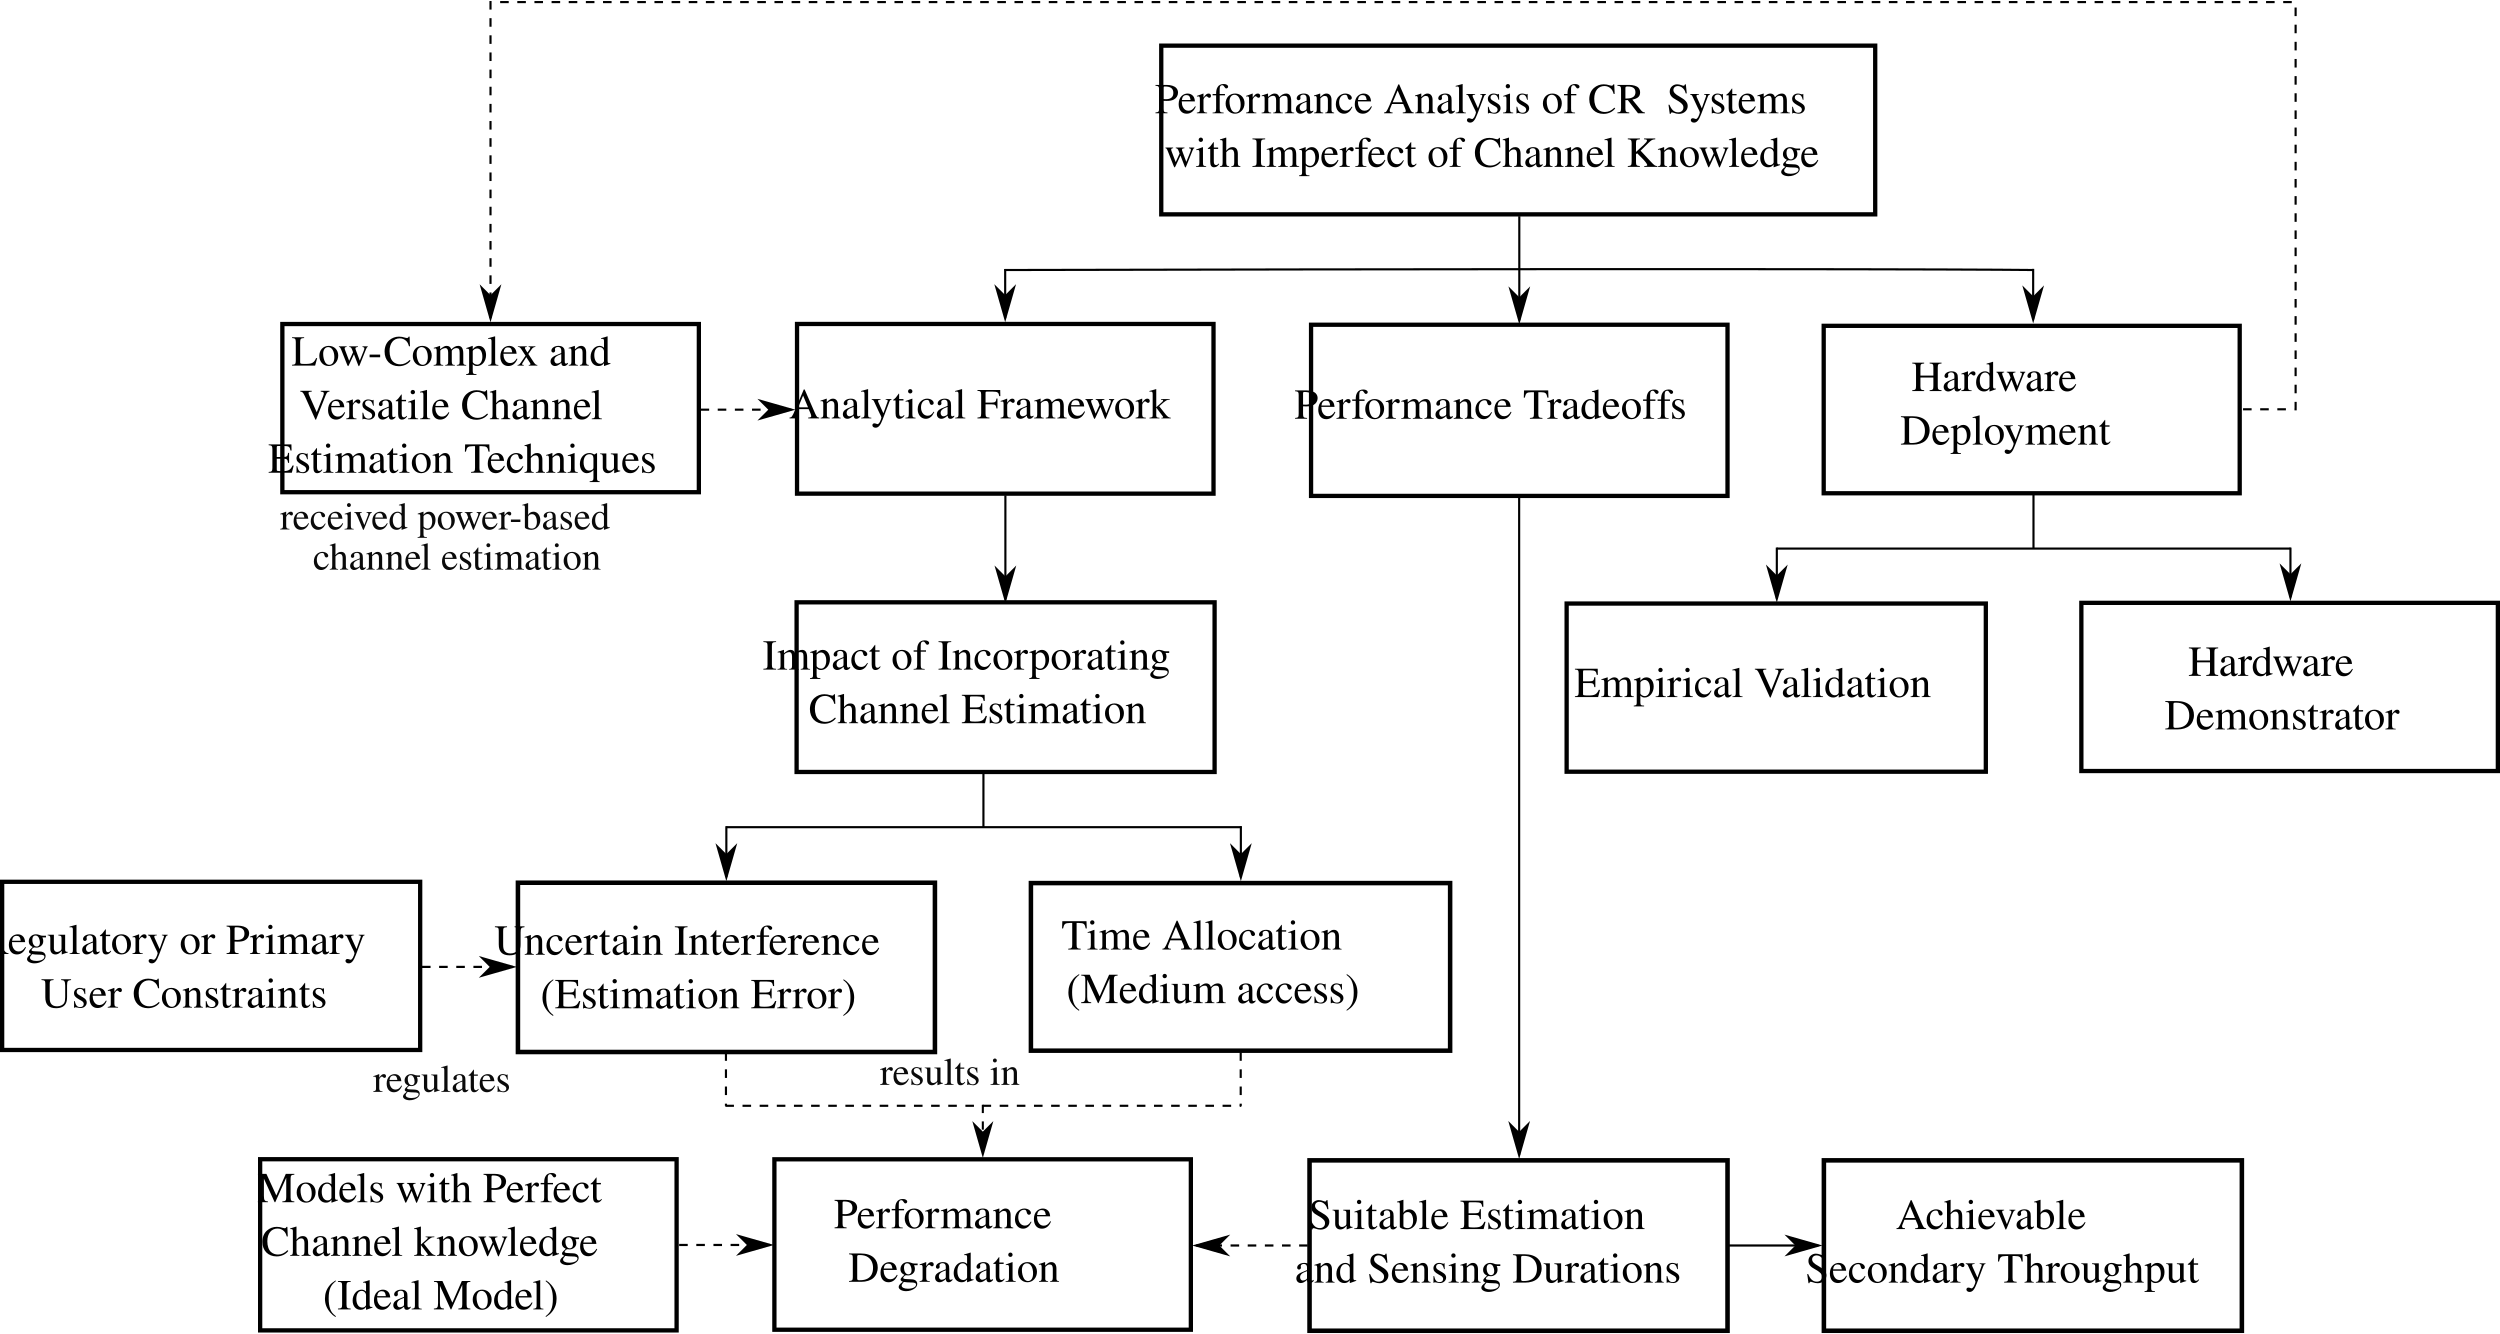
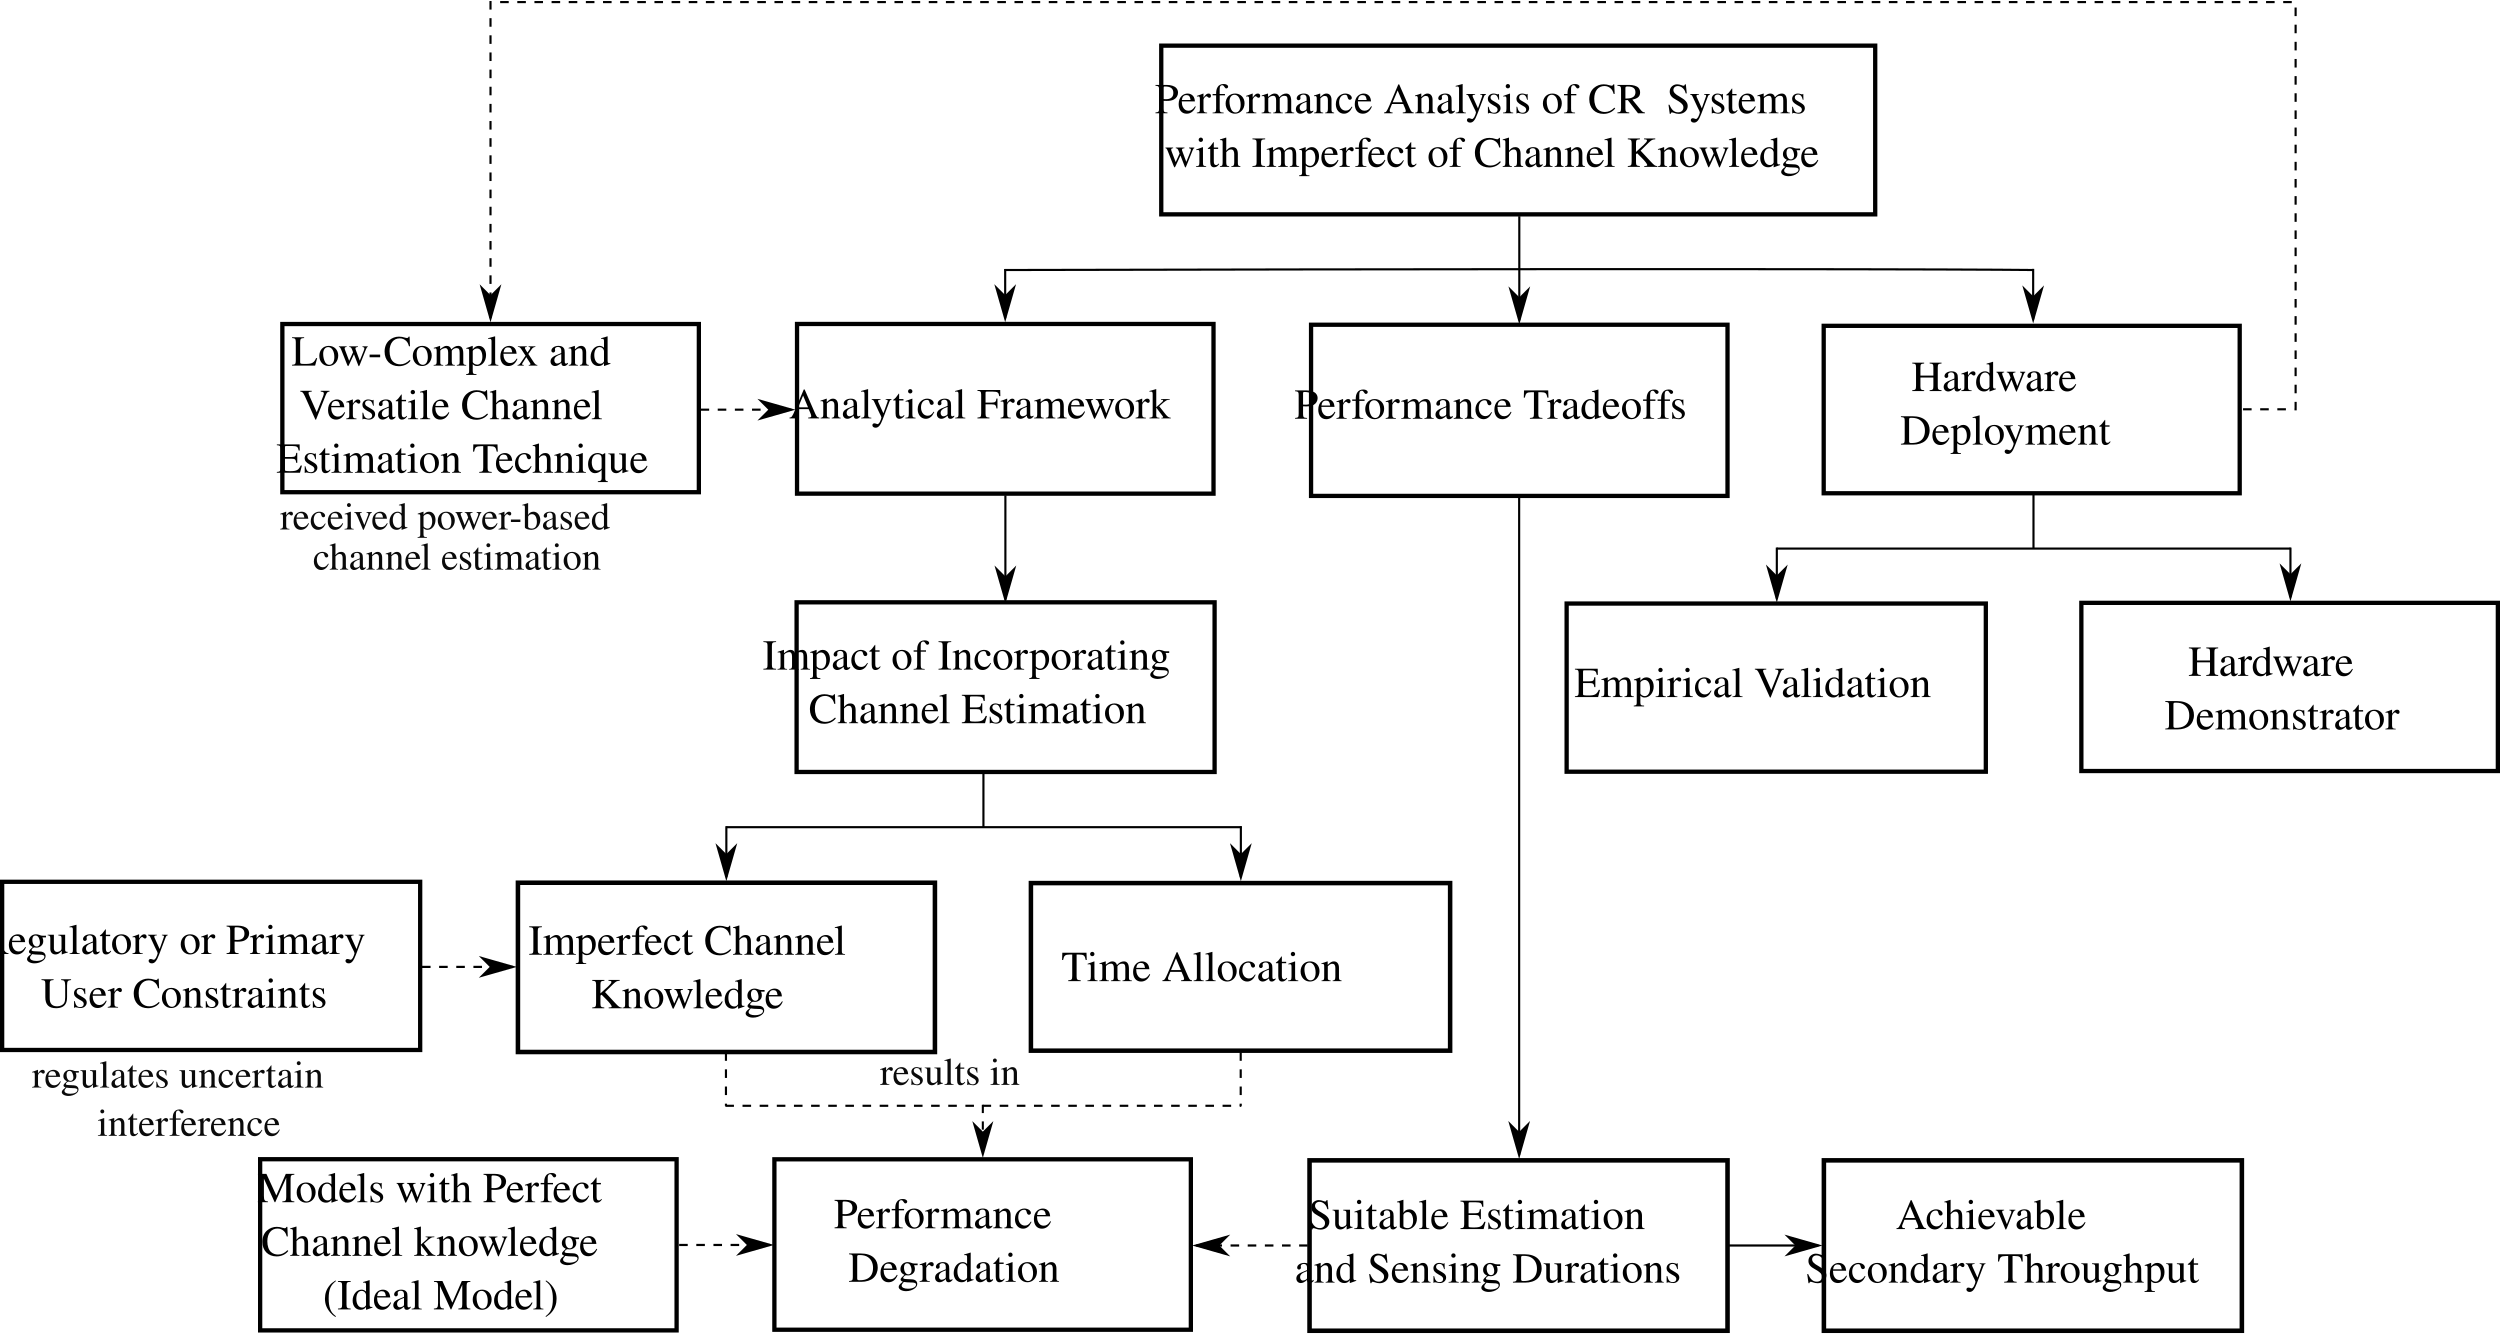
<svg xmlns="http://www.w3.org/2000/svg" width="1166.541" height="622.012" id="svg2" version="1.1">
  <defs id="defs4">
    <marker orient="auto" refY="0" refX="0" id="Arrow1Lend" style="overflow:visible">
      <path id="path4495" d="M 0,0 5,-5 -12.5,0 5,5 0,0 z" style="fill-rule:evenodd;stroke:#000000;stroke-width:1pt" transform="matrix(-0.8,0,0,-0.8,-10,0)" />
    </marker>
    <marker orient="auto" refY="0" refX="0" id="Arrow1Lstart" style="overflow:visible">
      <path id="path4492" d="M 0,0 5,-5 -12.5,0 5,5 0,0 z" style="fill-rule:evenodd;stroke:#000000;stroke-width:1pt" transform="matrix(0.8,0,0,0.8,10,0)" />
    </marker>
    <filter id="filter4023" color-interpolation-filters="sRGB">
      <feFlood id="feFlood4025" flood-opacity="0.7" flood-color="rgb(0,0,0)" result="flood" />
      <feComposite id="feComposite4027" in2="SourceGraphic" in="flood" operator="in" result="composite1" />
      <feGaussianBlur id="feGaussianBlur4029" stdDeviation="2" result="blur" />
      <feOffset id="feOffset4031" dx="4" dy="4" result="offset" />
      <feComposite id="feComposite4033" in2="offset" in="SourceGraphic" operator="over" result="composite2" />
    </filter>
    <filter id="filter4035" color-interpolation-filters="sRGB">
      <feFlood id="feFlood4037" flood-opacity="0.7" flood-color="rgb(0,0,0)" result="flood" />
      <feComposite id="feComposite4039" in2="SourceGraphic" in="flood" operator="in" result="composite1" />
      <feGaussianBlur id="feGaussianBlur4041" stdDeviation="2" result="blur" />
      <feOffset id="feOffset4043" dx="4" dy="4" result="offset" />
      <feComposite id="feComposite4045" in2="offset" in="SourceGraphic" operator="over" result="composite2" />
    </filter>
    <filter id="filter4047" color-interpolation-filters="sRGB">
      <feFlood id="feFlood4049" flood-opacity="0.7" flood-color="rgb(0,0,0)" result="flood" />
      <feComposite id="feComposite4051" in2="SourceGraphic" in="flood" operator="in" result="composite1" />
      <feGaussianBlur id="feGaussianBlur4053" stdDeviation="2" result="blur" />
      <feOffset id="feOffset4055" dx="4" dy="4" result="offset" />
      <feComposite id="feComposite4057" in2="offset" in="SourceGraphic" operator="over" result="composite2" />
    </filter>
    <filter id="filter4059" color-interpolation-filters="sRGB">
      <feFlood id="feFlood4061" flood-opacity="0.7" flood-color="rgb(0,0,0)" result="flood" />
      <feComposite id="feComposite4063" in2="SourceGraphic" in="flood" operator="in" result="composite1" />
      <feGaussianBlur id="feGaussianBlur4065" stdDeviation="2" result="blur" />
      <feOffset id="feOffset4067" dx="4" dy="4" result="offset" />
      <feComposite id="feComposite4069" in2="offset" in="SourceGraphic" operator="over" result="composite2" />
    </filter>
  </defs>
  <g id="layer1" transform="translate(336.1688,-441.3838)">
    <text xml:space="preserve" style="font-size:20px;font-style:normal;font-weight:normal;line-height:125%;letter-spacing:0px;word-spacing:0px;fill:#000000;fill-opacity:1;stroke:none;font-family:Sans" x="372.952" y="494.237" id="text3755-3">
      <tspan x="372.952" y="494.237" style="font-size:20px;text-align:center;text-anchor:middle;font-family:Times;-inkscape-font-specification:Times" id="tspan3055">Performance Analysis of CR  Systems</tspan>
      <tspan x="372.952" y="519.237" style="font-size:20px;text-align:center;text-anchor:middle;font-family:Times;-inkscape-font-specification:Times" id="tspan3057">with Imperfect of Channel Knowledge</tspan>
    </text>
    <rect style="fill:none;stroke:#000000;stroke-width:2;stroke-miterlimit:4;stroke-opacity:1;stroke-dasharray:none;stroke-dashoffset:0" id="rect2985-0" width="333.142" height="78.722" x="205.694" y="462.686" />
    <flowRoot xml:space="preserve" id="flowRoot4109" style="font-size:20px;font-style:normal;font-weight:normal;line-height:125%;letter-spacing:0px;word-spacing:0px;fill:#000000;fill-opacity:1;stroke:none;font-family:Sans">
      <flowRegion id="flowRegion4111">
        <rect id="rect4113" width="69.034" height="25.609" x="121.366" y="490.069" />
      </flowRegion>
      <flowPara id="flowPara4115" />
    </flowRoot>
    <rect y="592.555" x="35.739" height="79.174" width="194.337" id="rect3855" style="fill:none;stroke:#000000;stroke-width:2;stroke-miterlimit:4;stroke-opacity:1;stroke-dasharray:none;stroke-dashoffset:0" />
    <text id="text3857" y="636.604" x="133.995" style="font-size:20px;font-style:normal;font-weight:normal;line-height:125%;letter-spacing:0px;word-spacing:0px;fill:#000000;fill-opacity:1;stroke:none;font-family:Sans" xml:space="preserve">
      <tspan style="font-size:20px;text-align:center;text-anchor:middle;font-family:Times;-inkscape-font-specification:Times" y="636.604" x="133.995" id="tspan3026">Analytical Framework</tspan>
    </text>
    <text id="text3038" y="636.784" x="372.334" style="font-size:20px;font-style:normal;font-weight:normal;line-height:125%;letter-spacing:0px;word-spacing:0px;fill:#000000;fill-opacity:1;stroke:none;font-family:Sans" xml:space="preserve">
      <tspan style="font-size:20px;text-align:center;text-anchor:middle;font-family:Times;-inkscape-font-specification:Times" y="636.784" x="372.334" id="tspan3046">Performance Tradeoffs</tspan>
    </text>
    <text id="text3050" y="753.83" x="133.032" style="font-size:20px;font-style:normal;font-weight:normal;line-height:125%;letter-spacing:0px;word-spacing:0px;fill:#000000;fill-opacity:1;stroke:none;font-family:Sans" xml:space="preserve">
      <tspan style="font-size:20px;text-align:center;text-anchor:middle;font-family:Times;-inkscape-font-specification:Times" y="753.83" x="135.532" id="tspan3058">Impact of Incorporating </tspan>
      <tspan style="font-size:20px;text-align:center;text-anchor:middle;font-family:Times;-inkscape-font-specification:Times" y="778.83" x="133.032" id="tspan3062">Channel Estimation</tspan>
    </text>
    <rect style="fill:none;stroke:#000000;stroke-width:2;stroke-miterlimit:4;stroke-opacity:1;stroke-dasharray:none;stroke-dashoffset:0" id="rect3064" width="194.327" height="79.872" x="275.592" y="592.913" />
    <rect style="fill:none;stroke:#000000;stroke-width:2;stroke-miterlimit:4;stroke-opacity:1;stroke-dasharray:none;stroke-dashoffset:0" id="rect3066" width="195.043" height="79.163" x="35.538" y="722.436" />
    <rect y="593.421" x="514.797" height="78.128" width="194.112" id="rect3080" style="fill:none;stroke:#000000;stroke-width:2;stroke-miterlimit:4;stroke-opacity:1;stroke-dasharray:none;stroke-dashoffset:0" />
    <text xml:space="preserve" style="font-size:20px;font-style:normal;font-weight:normal;line-height:125%;letter-spacing:0px;word-spacing:0px;fill:#000000;fill-opacity:1;stroke:none;font-family:Sans" x="612.582" y="623.846" id="text3082">
      <tspan x="612.582" y="623.846" style="font-size:20px;text-align:center;text-anchor:middle;font-family:Times;-inkscape-font-specification:Times" id="tspan4208">Hardware</tspan>
      <tspan x="612.582" y="648.846" style="font-size:20px;text-align:center;text-anchor:middle;font-family:Times;-inkscape-font-specification:Times" id="tspan4212">Deployment</tspan>
    </text>
    <rect style="fill:none;stroke:#000000;stroke-width:2;stroke-miterlimit:4;stroke-opacity:1;stroke-dasharray:none;stroke-dashoffset:0" id="rect3100" width="195.601" height="78.472" x="394.848" y="723.007" />
    <text id="text3102" y="766.65" x="494.742" style="font-size:20px;font-style:normal;font-weight:normal;line-height:125%;letter-spacing:0px;word-spacing:0px;fill:#000000;fill-opacity:1;stroke:none;font-family:Sans" xml:space="preserve">
      <tspan style="font-size:20px;text-align:center;text-anchor:middle;font-family:Times;-inkscape-font-specification:Times" y="766.65" x="494.742" id="tspan3110">Empirical Validation</tspan>
    </text>
    <rect y="722.68" x="635.026" height="78.476" width="194.346" id="rect3112" style="fill:none;stroke:#000000;stroke-width:2;stroke-miterlimit:4;stroke-opacity:1;stroke-dasharray:none;stroke-dashoffset:0" />
    <text xml:space="preserve" style="font-size:20px;font-style:normal;font-weight:normal;line-height:125%;letter-spacing:0px;word-spacing:0px;fill:#000000;fill-opacity:1;stroke:none;font-family:Sans" x="741.665" y="756.745" id="text3114">
      <tspan x="741.665" y="756.745" style="font-size:20px;text-align:center;text-anchor:middle;font-family:Times;-inkscape-font-specification:Times" id="tspan3122">Hardware</tspan>
      <tspan x="741.665" y="781.745" style="font-size:20px;text-align:center;text-anchor:middle;font-family:Times;-inkscape-font-specification:Times" id="tspan4216">Demonstrator</tspan>
    </text>
    <rect style="fill:none;stroke:#000000;stroke-width:2;stroke-miterlimit:4;stroke-opacity:1;stroke-dasharray:none;stroke-dashoffset:0" id="rect3124" width="194.346" height="78.476" x="-204.418" y="592.579" />
    <text id="text3126" y="611.975" x="-107.429" style="font-size:20px;font-style:normal;font-weight:normal;line-height:125%;letter-spacing:0px;word-spacing:0px;fill:#000000;fill-opacity:1;stroke:none;font-family:Sans" xml:space="preserve">
      <tspan style="font-size:20px;text-align:center;text-anchor:middle;font-family:Times;-inkscape-font-specification:Times" y="611.975" x="-104.929" id="tspan3144">Low-Complex and </tspan>
      <tspan style="font-size:20px;text-align:center;text-anchor:middle;font-family:Times;-inkscape-font-specification:Times" y="636.975" x="-107.429" id="tspan3243">Versatile Channel</tspan>
-       <tspan style="font-size:20px;text-align:center;text-anchor:middle;font-family:Times;-inkscape-font-specification:Times" y="661.975" x="-107.429" id="tspan3247">Estimation Techniques</tspan>
+       <tspan style="font-size:20px;text-align:center;text-anchor:middle;font-family:Times;-inkscape-font-specification:Times" y="661.975" x="-107.429" id="tspan3247">Estimation Technique</tspan>
    </text>
    <rect style="fill:none;stroke:#000000;stroke-width:2.117;stroke-miterlimit:4;stroke-opacity:1;stroke-dasharray:none;stroke-dashoffset:0" id="rect3177" width="194.577" height="78.986" x="-94.494" y="853.282" />
    <text id="text3179" y="886.872" x="2.685" style="font-size:20px;font-style:normal;font-weight:normal;line-height:125%;letter-spacing:0px;word-spacing:0px;fill:#000000;fill-opacity:1;stroke:none;font-family:Sans" xml:space="preserve">
-       <tspan style="font-size:20px;text-align:center;text-anchor:middle;font-family:Times;-inkscape-font-specification:Times" y="886.872" x="2.685" id="tspan3189">Uncertain Interference</tspan>
-       <tspan style="font-size:20px;text-align:center;text-anchor:middle;font-family:Times;-inkscape-font-specification:Times" y="911.872" x="2.685" id="tspan3194">(Estimation Error)</tspan>
+       <tspan style="font-size:20px;text-align:center;text-anchor:middle;font-family:Times;-inkscape-font-specification:Times" y="886.872" x="2.685" id="tspan3189">Imperfect Channel</tspan>
+       <tspan style="font-size:20px;text-align:center;text-anchor:middle;font-family:Times;-inkscape-font-specification:Times" y="911.872" x="2.685" id="tspan3118">Knowledge</tspan>
+       <tspan style="font-size:20px;text-align:center;text-anchor:middle;font-family:Times;-inkscape-font-specification:Times" y="936.872" x="2.685" id="tspan3194" />
    </text>
    <flowRoot xml:space="preserve" id="flowRoot3215" style="font-size:20px;font-style:normal;font-weight:normal;line-height:125%;letter-spacing:0px;word-spacing:0px;fill:#000000;fill-opacity:1;stroke:none;font-family:Sans">
      <flowRegion id="flowRegion3217">
        <rect id="rect3219" width="85.136" height="37.307" x="727.963" y="831.39" />
      </flowRegion>
      <flowPara id="flowPara3221" />
    </flowRoot>
    <rect y="852.847" x="-335.169" height="78.474" width="195.061" id="rect4025" style="fill:none;stroke:#000000;stroke-width:2;stroke-miterlimit:4;stroke-opacity:1;stroke-dasharray:none;stroke-dashoffset:0" />
    <text xml:space="preserve" style="font-size:20px;font-style:normal;font-weight:normal;line-height:125%;letter-spacing:0px;word-spacing:0px;fill:#000000;fill-opacity:1;stroke:none;font-family:Sans" x="-237.276" y="886.546" id="text4027">
      <tspan id="tspan4031" x="-237.276" y="886.546" style="font-size:20px;text-align:center;text-anchor:middle;font-family:Times;-inkscape-font-specification:Times">Regulatory or Primary</tspan>
      <tspan x="-237.276" y="911.546" style="font-size:20px;text-align:center;text-anchor:middle;font-family:Times;-inkscape-font-specification:Times" id="tspan4035">User Constraints</tspan>
    </text>
    <rect style="fill:none;stroke:#000000;stroke-width:2;stroke-miterlimit:4;stroke-opacity:1;stroke-dasharray:none;stroke-dashoffset:0" id="rect4059" width="194.332" height="79.523" x="25.172" y="982.334" />
    <text id="text4061" y="1014.505" x="121.991" style="font-size:20px;font-style:normal;font-weight:normal;line-height:125%;letter-spacing:0px;word-spacing:0px;fill:#000000;fill-opacity:1;stroke:none;font-family:Sans" xml:space="preserve">
      <tspan style="font-size:20px;text-align:center;text-anchor:middle;font-family:Times;-inkscape-font-specification:Times" y="1014.505" x="124.491" id="tspan4071">Performance </tspan>
      <tspan style="font-size:20px;text-align:center;text-anchor:middle;font-family:Times;-inkscape-font-specification:Times" y="1039.505" x="121.991" id="tspan4214">Degradation</tspan>
    </text>
    <path style="fill:none;stroke:#000000;stroke-width:0.967;stroke-linecap:butt;stroke-linejoin:round;stroke-miterlimit:4;stroke-opacity:1;stroke-dasharray:3.868, 3.868;stroke-dashoffset:0;marker-end:url(#Arrow1Lend)" d="m 122.435,956.897 c 0,22.919 0,22.919 0,22.919" id="path4067" />
    <rect style="fill:none;stroke:#000000;stroke-width:2;stroke-miterlimit:4;stroke-opacity:1;stroke-dasharray:none;stroke-dashoffset:0" id="rect4059-0" width="194.327" height="79.872" x="-214.782" y="982.292" />
    <text id="text4061-2" y="1002.362" x="-117.5" style="font-size:20px;font-style:normal;font-weight:normal;line-height:125%;letter-spacing:0px;word-spacing:0px;fill:#000000;fill-opacity:1;stroke:none;font-family:Sans" xml:space="preserve">
      <tspan style="font-size:20px;text-align:center;text-anchor:middle;font-family:Times;-inkscape-font-specification:Times" y="1002.362" x="-115" id="tspan3114">Models with Perfect </tspan>
      <tspan style="font-size:20px;text-align:center;text-anchor:middle;font-family:Times;-inkscape-font-specification:Times" y="1027.362" x="-117.5" id="tspan3184">Channel knowledge</tspan>
      <tspan style="font-size:20px;text-align:center;text-anchor:middle;font-family:Times;-inkscape-font-specification:Times" y="1052.362" x="-117.5" id="tspan3188">(Ideal Model)</tspan>
    </text>
    <text xml:space="preserve" style="font-size:20px;font-style:normal;font-weight:normal;line-height:125%;letter-spacing:0px;word-spacing:0px;fill:#000000;fill-opacity:1;stroke:none;font-family:Sans" x="371.117" y="1014.876" id="text4145">
      <tspan x="371.117" y="1014.876" style="font-size:20px;text-align:center;text-anchor:middle;font-family:Times;-inkscape-font-specification:Times" id="tspan4406">Suitable Estimation</tspan>
      <tspan x="371.117" y="1039.876" style="font-size:20px;text-align:center;text-anchor:middle;font-family:Times;-inkscape-font-specification:Times" id="tspan3937">and Sensing Durations</tspan>
    </text>
    <rect y="982.822" x="274.886" height="79.512" width="195.038" id="rect4151" style="fill:none;stroke:#000000;stroke-width:2.124;stroke-miterlimit:4;stroke-opacity:1;stroke-dasharray:none;stroke-dashoffset:0" />
    <path style="fill:none;stroke:#000000;stroke-width:1;stroke-linecap:butt;stroke-linejoin:miter;stroke-miterlimit:4;stroke-opacity:1;stroke-dasharray:none;marker-start:none;marker-mid:none;marker-end:url(#Arrow1Lend)" d="m 372.761,542.277 c 0,48.557 0,48.557 0,48.557" id="path4155" />
    <rect y="853.446" x="144.872" height="78.2" width="195.614" id="rect4173" style="fill:none;stroke:#000000;stroke-width:2.105;stroke-miterlimit:4;stroke-opacity:1;stroke-dasharray:none;stroke-dashoffset:0" />
-     <text xml:space="preserve" style="font-size:20px;font-style:normal;font-weight:normal;line-height:125%;letter-spacing:0px;word-spacing:0px;fill:#000000;fill-opacity:1;stroke:none;font-family:Sans" x="242.798" y="884.457" id="text4175">
-       <tspan x="242.798" y="884.457" style="font-size:20px;text-align:center;text-anchor:middle;font-family:Times;-inkscape-font-specification:Times" id="tspan4177">Time Allocation</tspan>
-       <tspan x="242.798" y="909.457" style="font-size:20px;text-align:center;text-anchor:middle;font-family:Times;-inkscape-font-specification:Times" id="tspan3198">(Medium access)</tspan>
+     <text xml:space="preserve" style="font-size:20px;font-style:normal;font-weight:normal;line-height:125%;letter-spacing:0px;word-spacing:0px;fill:#000000;fill-opacity:1;stroke:none;font-family:Sans" x="242.798" y="899.188" id="text4175">
+       <tspan x="242.798" y="899.188" style="font-size:20px;text-align:center;text-anchor:middle;font-family:Times;-inkscape-font-specification:Times" id="tspan4177">Time Allocation</tspan>
+       <tspan x="242.798" y="924.188" style="font-size:20px;text-align:center;text-anchor:middle;font-family:Times;-inkscape-font-specification:Times" id="tspan3198" />
    </text>
    <path style="fill:none;stroke:#000000;stroke-width:1;stroke-linecap:butt;stroke-linejoin:miter;stroke-miterlimit:4;stroke-opacity:1;stroke-dasharray:none" d="m 132.589,567.377 c 413.141,-0.944 480.202,0 480.202,0 l 0,0" id="path5854" />
    <path style="fill:none;stroke:#000000;stroke-width:1;stroke-linecap:butt;stroke-linejoin:miter;stroke-miterlimit:4;stroke-opacity:1;stroke-dasharray:none;marker-start:none;marker-end:url(#Arrow1Lend)" d="m 132.865,566.902 0,22.915" id="path6592" />
    <path style="fill:none;stroke:#000000;stroke-width:1;stroke-linecap:butt;stroke-linejoin:miter;stroke-miterlimit:4;stroke-opacity:1;stroke-dasharray:none;marker-end:url(#Arrow1Lend)" d="m 612.537,566.848 0,23.528" id="path7514" />
    <path id="path7884" d="m 372.691,673.169 c 0,307.109 0,307.109 0,307.109" style="fill:none;stroke:#000000;stroke-width:1;stroke-linecap:butt;stroke-linejoin:miter;stroke-miterlimit:4;stroke-opacity:1;stroke-dasharray:none;marker-end:url(#Arrow1Lend)" />
    <path style="fill:none;stroke:#000000;stroke-width:1;stroke-linecap:butt;stroke-linejoin:miter;stroke-miterlimit:4;stroke-opacity:1;stroke-dasharray:none;marker-end:url(#Arrow1Lend)" d="m 132.962,672.52 c 0,48.559 0,48.559 0,48.559" id="path7886" />
    <path id="path7888" d="m 612.691,671.144 c 0,26.311 0,26.311 0,26.311" style="fill:none;stroke:#000000;stroke-width:1;stroke-linecap:butt;stroke-linejoin:miter;stroke-miterlimit:4;stroke-opacity:1;stroke-dasharray:none;marker-end:none" />
    <path style="fill:none;stroke:#000000;stroke-width:1;stroke-linecap:butt;stroke-linejoin:miter;stroke-miterlimit:4;stroke-opacity:1;stroke-dasharray:none" d="m 492.799,697.362 239.916,0 0,0" id="path8076" />
    <path style="fill:none;stroke:#000000;stroke-width:1;stroke-linecap:butt;stroke-linejoin:miter;stroke-miterlimit:4;stroke-opacity:1;stroke-dasharray:none;marker-end:url(#Arrow1Lend)" d="m 732.592,696.908 c 0,23.176 0,23.176 0,23.176" id="path8078" />
    <path id="path8264" d="m 492.926,696.913 c 0,23.74 0,23.74 0,23.74" style="fill:none;stroke:#000000;stroke-width:1;stroke-linecap:butt;stroke-linejoin:miter;stroke-miterlimit:4;stroke-opacity:1;stroke-dasharray:none;marker-end:url(#Arrow1Lend)" />
    <path style="fill:none;stroke:#000000;stroke-width:1;stroke-linecap:butt;stroke-linejoin:miter;stroke-miterlimit:4;stroke-opacity:1;stroke-dasharray:none;marker-end:none" d="m 122.716,801.144 c 0,26.311 0,26.311 0,26.311" id="path8268" />
    <path id="path8270" d="m 2.691,827.362 240.503,0 0,0" style="fill:none;stroke:#000000;stroke-width:1;stroke-linecap:butt;stroke-linejoin:miter;stroke-miterlimit:4;stroke-opacity:1;stroke-dasharray:none" />
    <path id="path8272" d="m 242.836,826.913 c 0,23.74 0,23.74 0,23.74" style="fill:none;stroke:#000000;stroke-width:1;stroke-linecap:butt;stroke-linejoin:miter;stroke-miterlimit:4;stroke-opacity:1;stroke-dasharray:none;marker-end:url(#Arrow1Lend)" />
    <path style="fill:none;stroke:#000000;stroke-width:1;stroke-linecap:butt;stroke-linejoin:miter;stroke-miterlimit:4;stroke-opacity:1;stroke-dasharray:none;marker-end:url(#Arrow1Lend)" d="m 2.757,826.913 c 0,23.74 0,23.74 0,23.74" id="path8274" />
    <text id="text3927" y="1014.876" x="611.117" style="font-size:20px;font-style:normal;font-weight:normal;line-height:125%;letter-spacing:0px;word-spacing:0px;fill:#000000;fill-opacity:1;stroke:none;font-family:Sans" xml:space="preserve">
      <tspan style="font-size:20px;text-align:center;text-anchor:middle;font-family:Times;-inkscape-font-specification:Times" y="1014.876" x="611.117" id="tspan3929">Achievable</tspan>
      <tspan id="tspan3931" style="font-size:20px;text-align:center;text-anchor:middle;font-family:Times;-inkscape-font-specification:Times" y="1039.876" x="611.117">Secondary Throughput</tspan>
    </text>
    <rect style="fill:none;stroke:#000000;stroke-width:2.124;stroke-miterlimit:4;stroke-opacity:1;stroke-dasharray:none;stroke-dashoffset:0" id="rect3933" width="195.038" height="79.512" x="514.886" y="982.822" />
    <path style="fill:none;stroke:#000000;stroke-width:1;stroke-linecap:butt;stroke-linejoin:miter;stroke-miterlimit:4;stroke-opacity:1;stroke-dasharray:none;marker-start:none;marker-mid:none;marker-end:url(#Arrow1Lend)" d="m 469.986,1022.554 c 42.345,0 42.345,0 42.345,0" id="path3939" />
    <path style="fill:none;stroke:#000000;stroke-width:1;stroke-linecap:butt;stroke-linejoin:miter;stroke-miterlimit:4;stroke-opacity:1;stroke-dasharray:4, 4;stroke-dashoffset:0;marker-end:none" d="m 2.575,932.362 c 0,25 0,25 0,25" id="path5415" />
    <path id="path5785" d="m 242.767,932.362 c 0,25 0,25 0,25" style="fill:none;stroke:#000000;stroke-width:1;stroke-linecap:butt;stroke-linejoin:miter;stroke-miterlimit:4;stroke-opacity:1;stroke-dasharray:4, 4;stroke-dashoffset:0;marker-end:none" />
    <path style="fill:none;stroke:#000000;stroke-width:1;stroke-linecap:butt;stroke-linejoin:miter;stroke-miterlimit:4;stroke-opacity:1;stroke-dasharray:4, 4;stroke-dashoffset:0" d="m 2.301,957.362 240.763,0" id="path5787" />
    <path id="path6341" d="m -139.266,892.554 c 42.345,0 42.345,0 42.345,0" style="fill:none;stroke:#000000;stroke-width:1;stroke-linecap:butt;stroke-linejoin:miter;stroke-miterlimit:4;stroke-opacity:1;stroke-dasharray:4, 4;stroke-dashoffset:0;marker-start:none;marker-mid:none;marker-end:url(#Arrow1Lend)" />
    <path style="fill:none;stroke:#000000;stroke-width:1;stroke-linecap:butt;stroke-linejoin:miter;stroke-miterlimit:4;stroke-opacity:1;stroke-dasharray:4, 4;stroke-dashoffset:0;marker-start:none;marker-mid:none;marker-end:url(#Arrow1Lend)" d="m -9.266,632.554 c 42.345,0 42.345,0 42.345,0" id="path6527" />
    <path style="fill:none;stroke:#000000;stroke-width:1;stroke-linecap:butt;stroke-linejoin:miter;stroke-miterlimit:4;stroke-opacity:1;stroke-dasharray:4, 4;stroke-dashoffset:0;marker-start:none" d="m 710.47,632.365 24.534,0 0,-190.481" id="path6535" />
    <path style="fill:none;stroke:#000000;stroke-width:1;stroke-linecap:butt;stroke-linejoin:miter;stroke-miterlimit:4;stroke-opacity:1;stroke-dasharray:4, 4;stroke-dashoffset:0;marker-start:url(#Arrow1Lstart);marker-end:none" d="m -107.291,589.859 0,-147.5 842.569,0" id="path6537" />
    <path id="path8011" d="m 222.038,1022.554 c 52.317,0 52.317,0 52.317,0" style="fill:none;stroke:#000000;stroke-width:1;stroke-linecap:butt;stroke-linejoin:miter;stroke-miterlimit:4;stroke-opacity:1;stroke-dasharray:4, 4;stroke-dashoffset:0;marker-start:url(#Arrow1Lstart);marker-mid:none;marker-end:none" />
    <text id="text8566" y="433.846" x="305.332" style="font-size:20px;font-style:normal;font-weight:normal;line-height:125%;letter-spacing:0px;word-spacing:0px;fill:#0a0a0a;fill-opacity:1;stroke:none;font-family:Sans" xml:space="preserve">
      <tspan id="tspan8570" style="font-size:18px;text-align:center;text-anchor:middle;fill:#0a0a0a;fill-opacity:1;font-family:Times;-inkscape-font-specification:Times" y="433.846" x="305.332">deployment perspective</tspan>
    </text>
    <path style="fill:none;stroke:#000000;stroke-width:1;stroke-linecap:butt;stroke-linejoin:miter;stroke-miterlimit:4;stroke-opacity:1;stroke-dasharray:4, 4;stroke-dashoffset:0;marker-start:none;marker-mid:none;marker-end:url(#Arrow1Lend)" d="m -19.266,1022.304 c 42.345,0 42.345,0 42.345,0" id="path8574" />
    <text xml:space="preserve" style="font-size:20px;font-style:normal;font-weight:normal;line-height:125%;letter-spacing:0px;word-spacing:0px;fill:#0a0a0a;fill-opacity:1;stroke:none;font-family:Sans" x="-109.918" y="688.432" id="text8576">
      <tspan x="-108.043" y="688.432" style="font-size:18px;text-align:center;text-anchor:middle;fill:#0a0a0a;fill-opacity:1;font-family:Times;-inkscape-font-specification:Times" id="tspan8578">received power-based </tspan>
      <tspan x="-109.918" y="707.182" style="font-size:18px;text-align:center;text-anchor:middle;fill:#0a0a0a;fill-opacity:1;font-family:Times;-inkscape-font-specification:Times" id="tspan8580">channel estimation</tspan>
    </text>
    <text id="text8582" y="1080.846" x="0.082" style="font-size:20px;font-style:normal;font-weight:normal;line-height:125%;letter-spacing:0px;word-spacing:0px;fill:#0a0a0a;fill-opacity:1;stroke:none;font-family:Sans" xml:space="preserve">
      <tspan id="tspan8586" style="font-size:18px;text-align:center;text-anchor:middle;fill:#0a0a0a;fill-opacity:1;font-family:Times;-inkscape-font-specification:Times" y="1080.846" x="0.082">benchmarking</tspan>
    </text>
    <text xml:space="preserve" style="font-size:20px;font-style:normal;font-weight:normal;line-height:125%;letter-spacing:0px;word-spacing:0px;fill:#0a0a0a;fill-opacity:1;stroke:none;font-family:Sans" x="120.082" y="947.596" id="text8604">
      <tspan x="120.082" y="947.596" style="font-size:18px;text-align:center;text-anchor:middle;fill:#0a0a0a;fill-opacity:1;font-family:Times;-inkscape-font-specification:Times" id="tspan8606">results in</tspan>
    </text>
    <text id="text8608" y="1082.096" x="246.082" style="font-size:20px;font-style:normal;font-weight:normal;line-height:125%;letter-spacing:0px;word-spacing:0px;fill:#0a0a0a;fill-opacity:1;stroke:none;font-family:Sans" xml:space="preserve">
      <tspan id="tspan8610" style="font-size:18px;text-align:center;text-anchor:middle;fill:#0a0a0a;fill-opacity:1;font-family:Times;-inkscape-font-specification:Times" y="1082.096" x="246.082">controls</tspan>
    </text>
-     <text xml:space="preserve" style="font-size:20px;font-style:normal;font-weight:normal;line-height:125%;letter-spacing:0px;word-spacing:0px;fill:#0a0a0a;fill-opacity:1;stroke:none;font-family:Sans" x="-117" y="950.862" id="text8612">
-       <tspan x="-117" y="950.862" style="font-size:18px;text-align:center;text-anchor:middle;fill:#0a0a0a;fill-opacity:1;font-family:Times;-inkscape-font-specification:Times" id="tspan8614">regulates</tspan>
+     <text xml:space="preserve" style="font-size:20px;font-style:normal;font-weight:normal;line-height:125%;letter-spacing:0px;word-spacing:0px;fill:#0a0a0a;fill-opacity:1;stroke:none;font-family:Sans" x="-235" y="948.862" id="text8612">
+       <tspan x="-235" y="948.862" style="font-size:18px;text-align:center;text-anchor:middle;fill:#0a0a0a;fill-opacity:1;font-family:Times;-inkscape-font-specification:Times" id="tspan8614">regulates uncertain</tspan>
+       <tspan x="-235" y="971.362" style="font-size:18px;text-align:center;text-anchor:middle;fill:#0a0a0a;fill-opacity:1;font-family:Times;-inkscape-font-specification:Times" id="tspan3116">interference</tspan>
    </text>
  </g>
</svg>
